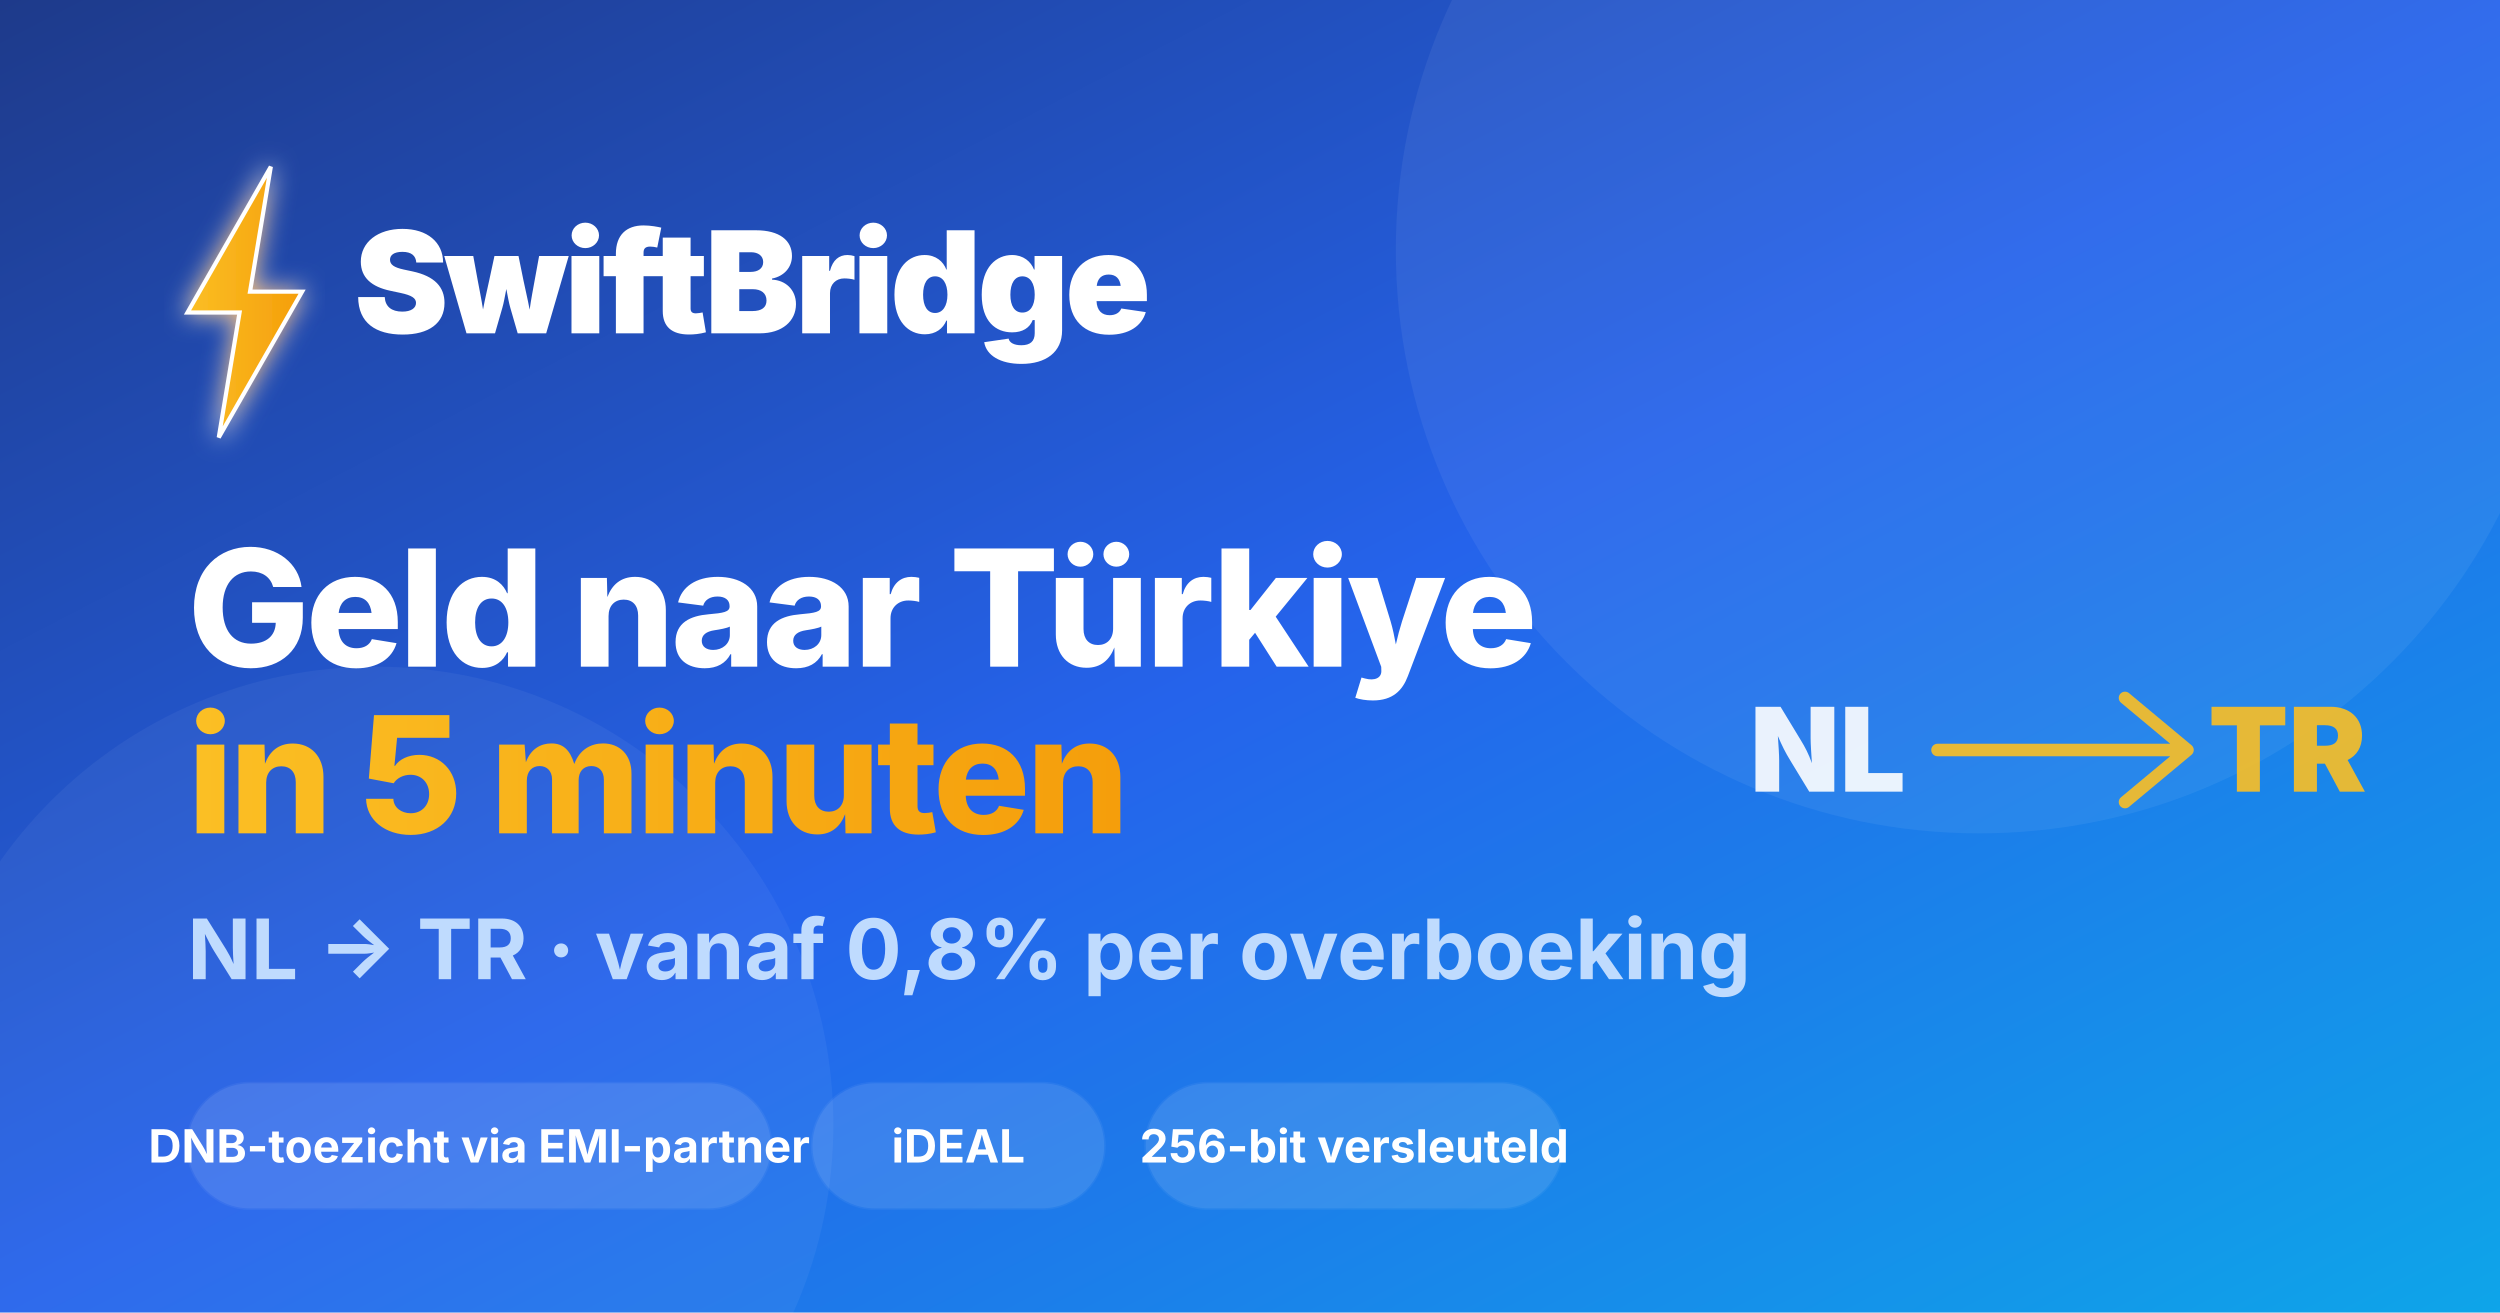
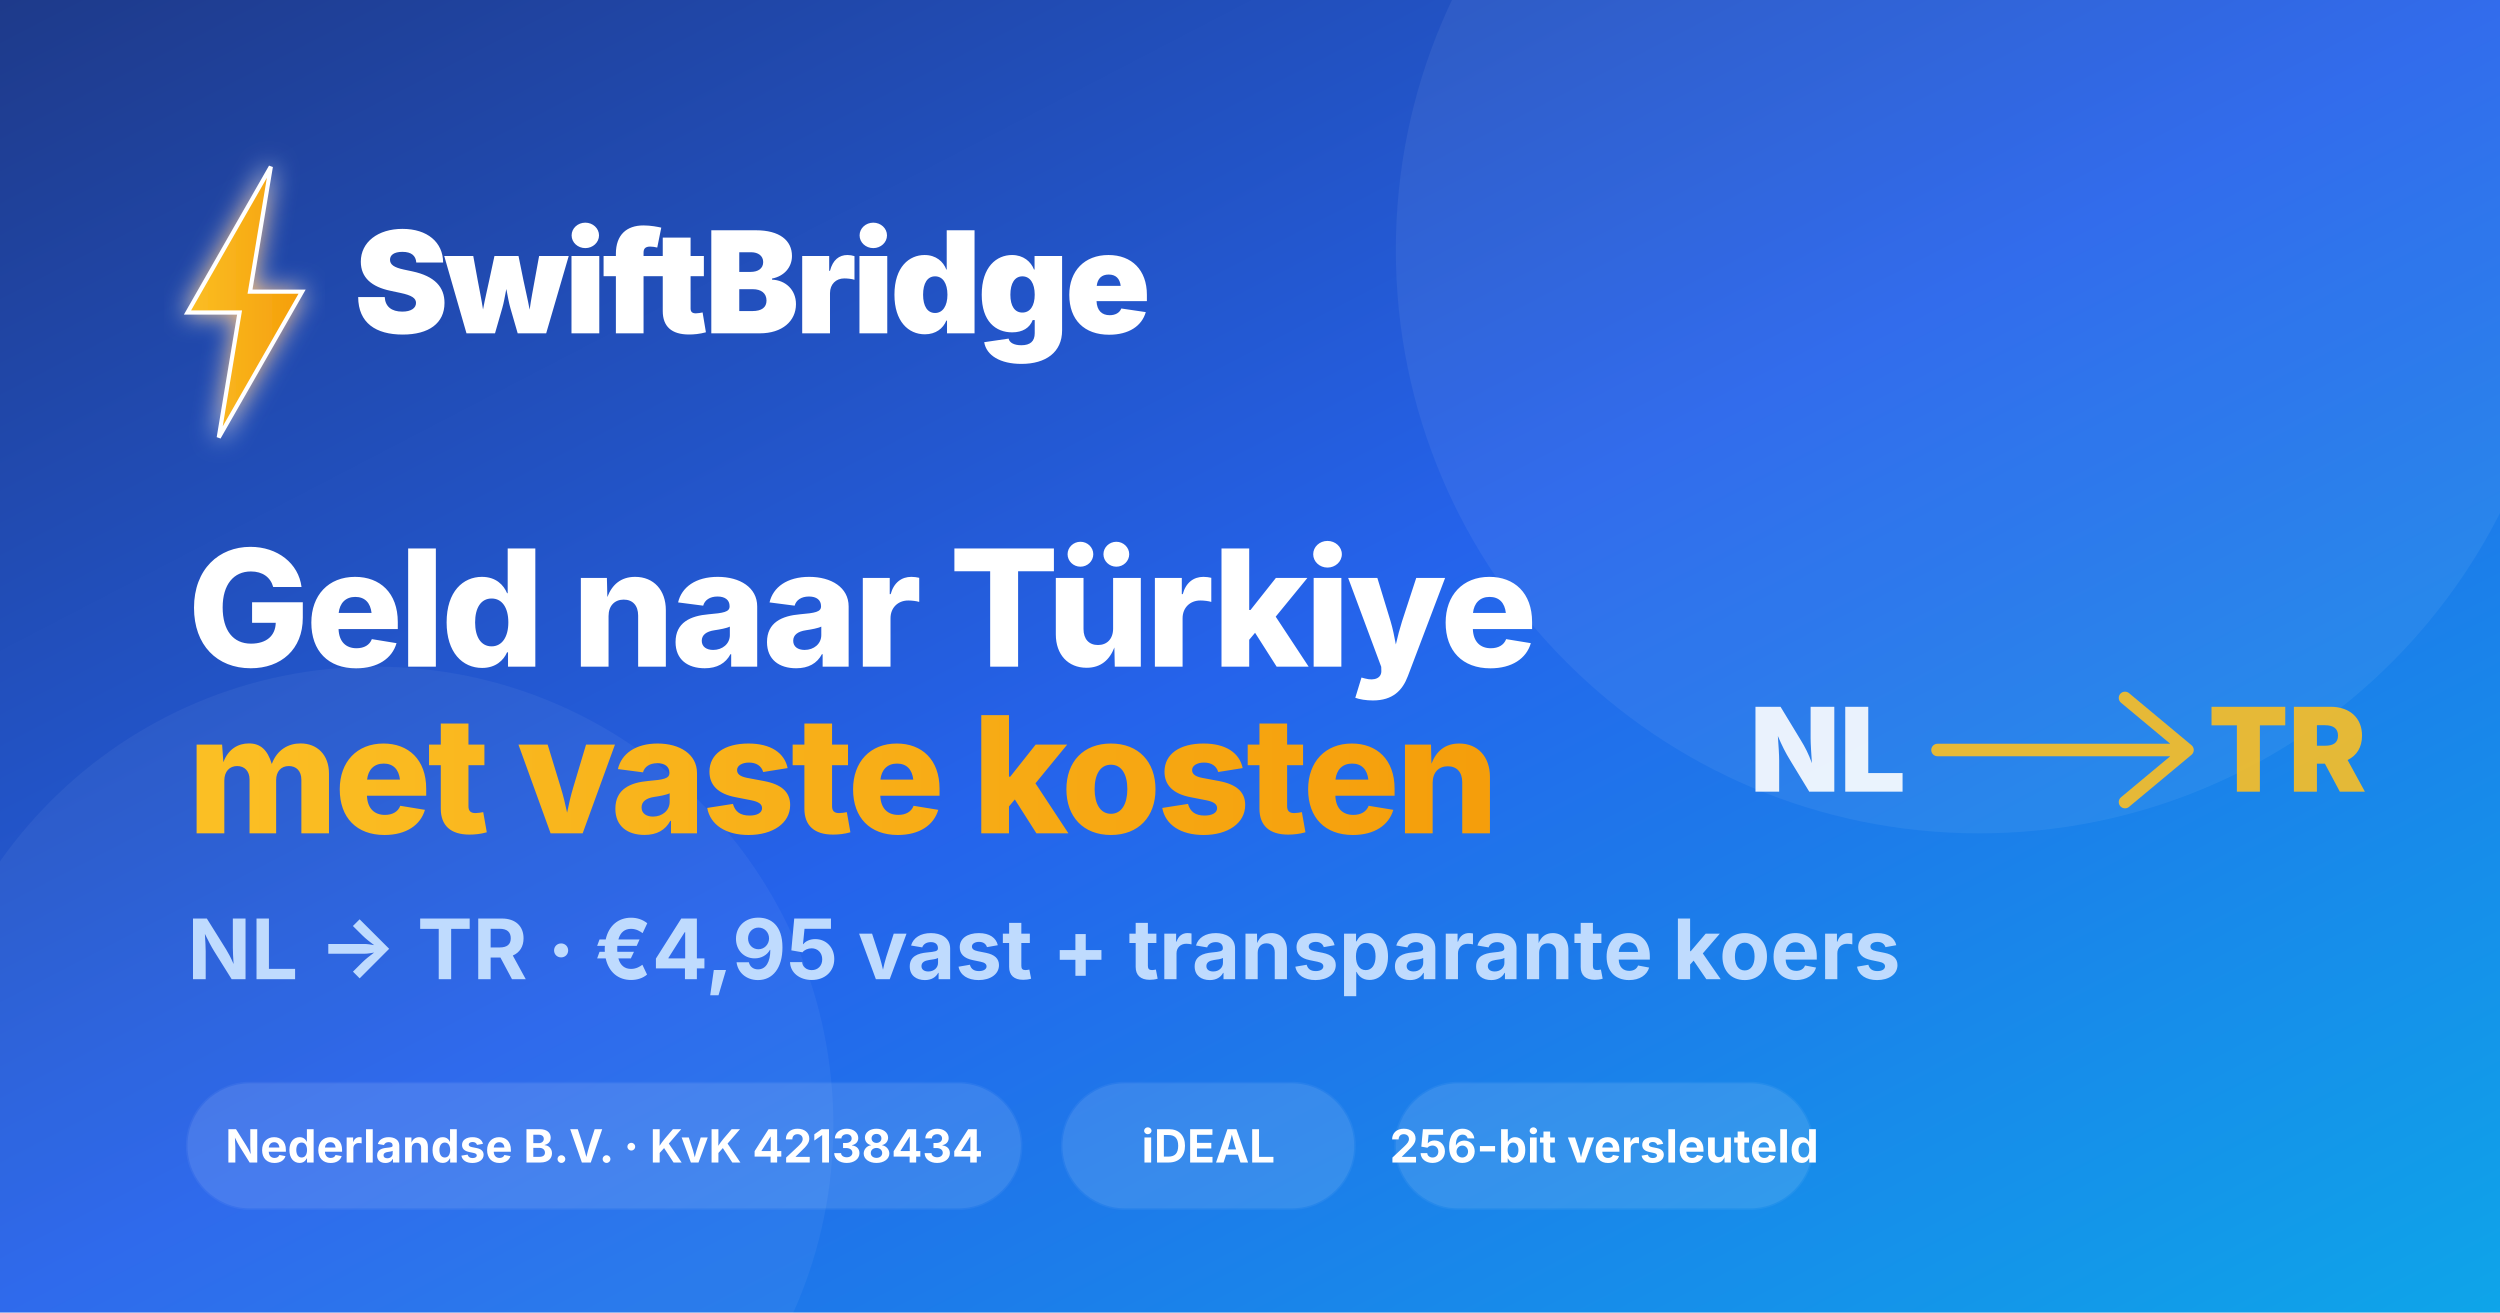
- <svg xmlns="http://www.w3.org/2000/svg" width="1200" height="630" viewBox="0 0 1200 630" role="img" aria-label="SwiftBridge - Geld naar Turkiye in 5 minuten vanaf 0,8 procent">
+ <svg xmlns="http://www.w3.org/2000/svg" width="1200" height="630" viewBox="0 0 1200 630" role="img" aria-label="SwiftBridge - Geld naar Turkiye met vaste kosten en een transparante koers">
  <defs>
    <linearGradient id="bg" x1="0%" y1="0%" x2="100%" y2="100%">
      <stop offset="0%" stop-color="#1e3a8a" />
      <stop offset="50%" stop-color="#2563eb" />
      <stop offset="100%" stop-color="#0ea5e9" />
    </linearGradient>
    <linearGradient id="accent" x1="0%" y1="0%" x2="100%" y2="0%">
      <stop offset="0%" stop-color="#fbbf24" />
      <stop offset="100%" stop-color="#f59e0b" />
    </linearGradient>
    <filter id="glow" x="-20%" y="-20%" width="140%" height="140%">
      <feGaussianBlur stdDeviation="6" result="blur" />
      <feMerge>
        <feMergeNode in="blur" />
        <feMergeNode in="SourceGraphic" />
      </feMerge>
    </filter>
  </defs>
  <rect width="1200" height="630" fill="url(#bg)" />
  <circle cx="950" cy="120" r="280" fill="#ffffff" opacity="0.06" />
  <circle cx="180" cy="540" r="220" fill="#ffffff" opacity="0.05" />
  <g transform="translate(90, 80)" filter="url(#glow)">
    <path d="M40 0 L0 70 L25 70 L15 130 L55 60 L30 60 Z" fill="url(#accent)" stroke="#fff" stroke-width="2" />
  </g>
  <text x="170" y="160" font-family="Inter, system-ui, -apple-system, sans-serif" font-size="68" font-weight="900" fill="#ffffff" letter-spacing="-2">
    SwiftBridge
  </text>
  <text x="90" y="320" font-family="Inter, system-ui, -apple-system, sans-serif" font-size="78" font-weight="800" fill="#ffffff" letter-spacing="-2">
    Geld naar Türkiye
  </text>
  <text x="90" y="400" font-family="Inter, system-ui, -apple-system, sans-serif" font-size="78" font-weight="800" fill="url(#accent)" letter-spacing="-2">
-     in 5 minuten
+     met vaste kosten
  </text>
  <text x="90" y="470" font-family="Inter, system-ui, -apple-system, sans-serif" font-size="40" font-weight="700" fill="#bfdbfe">
-     NL → TR · vanaf 0,8% per overboeking
+     NL → TR · €4,95 vast + transparante koers
  </text>
  <g transform="translate(90, 520)">
-     <rect x="0" y="0" width="280" height="60" rx="30" fill="#ffffff" opacity="0.12" stroke="#ffffff" stroke-opacity="0.4" stroke-width="1.5" />
-     <text x="140" y="38" font-family="Inter, system-ui, sans-serif" font-size="22" font-weight="700" fill="#ffffff" text-anchor="middle">DNB-toezicht via EMI-partner</text>
-     <rect x="300" y="0" width="140" height="60" rx="30" fill="#ffffff" opacity="0.12" stroke="#ffffff" stroke-opacity="0.4" stroke-width="1.5" />
-     <text x="370" y="38" font-family="Inter, system-ui, sans-serif" font-size="22" font-weight="700" fill="#ffffff" text-anchor="middle">iDEAL</text>
-     <rect x="460" y="0" width="200" height="60" rx="30" fill="#ffffff" opacity="0.12" stroke="#ffffff" stroke-opacity="0.4" stroke-width="1.5" />
-     <text x="560" y="38" font-family="Inter, system-ui, sans-serif" font-size="22" font-weight="700" fill="#ffffff" text-anchor="middle">256-bit versleuteld</text>
+     <rect x="0" y="0" width="400" height="60" rx="30" fill="#ffffff" opacity="0.12" stroke="#ffffff" stroke-opacity="0.4" stroke-width="1.5" />
+     <text x="200" y="38" font-family="Inter, system-ui, sans-serif" font-size="22" font-weight="700" fill="#ffffff" text-anchor="middle">Nederlandse B.V. · KvK 42138434</text>
+     <rect x="420" y="0" width="140" height="60" rx="30" fill="#ffffff" opacity="0.12" stroke="#ffffff" stroke-opacity="0.4" stroke-width="1.5" />
+     <text x="490" y="38" font-family="Inter, system-ui, sans-serif" font-size="22" font-weight="700" fill="#ffffff" text-anchor="middle">iDEAL</text>
+     <rect x="580" y="0" width="200" height="60" rx="30" fill="#ffffff" opacity="0.12" stroke="#ffffff" stroke-opacity="0.4" stroke-width="1.5" />
+     <text x="680" y="38" font-family="Inter, system-ui, sans-serif" font-size="22" font-weight="700" fill="#ffffff" text-anchor="middle">256-bit versleuteld</text>
  </g>
  <g transform="translate(840, 380)" opacity="0.9">
    <text x="0" y="0" font-family="Inter, sans-serif" font-size="56" font-weight="900" fill="#ffffff">NL</text>
    <path d="M90 -20 L210 -20 M180 -45 L210 -20 L180 5" stroke="#fbbf24" stroke-width="6" fill="none" stroke-linecap="round" stroke-linejoin="round" />
    <text x="220" y="0" font-family="Inter, sans-serif" font-size="56" font-weight="900" fill="#fbbf24">TR</text>
  </g>
</svg>
